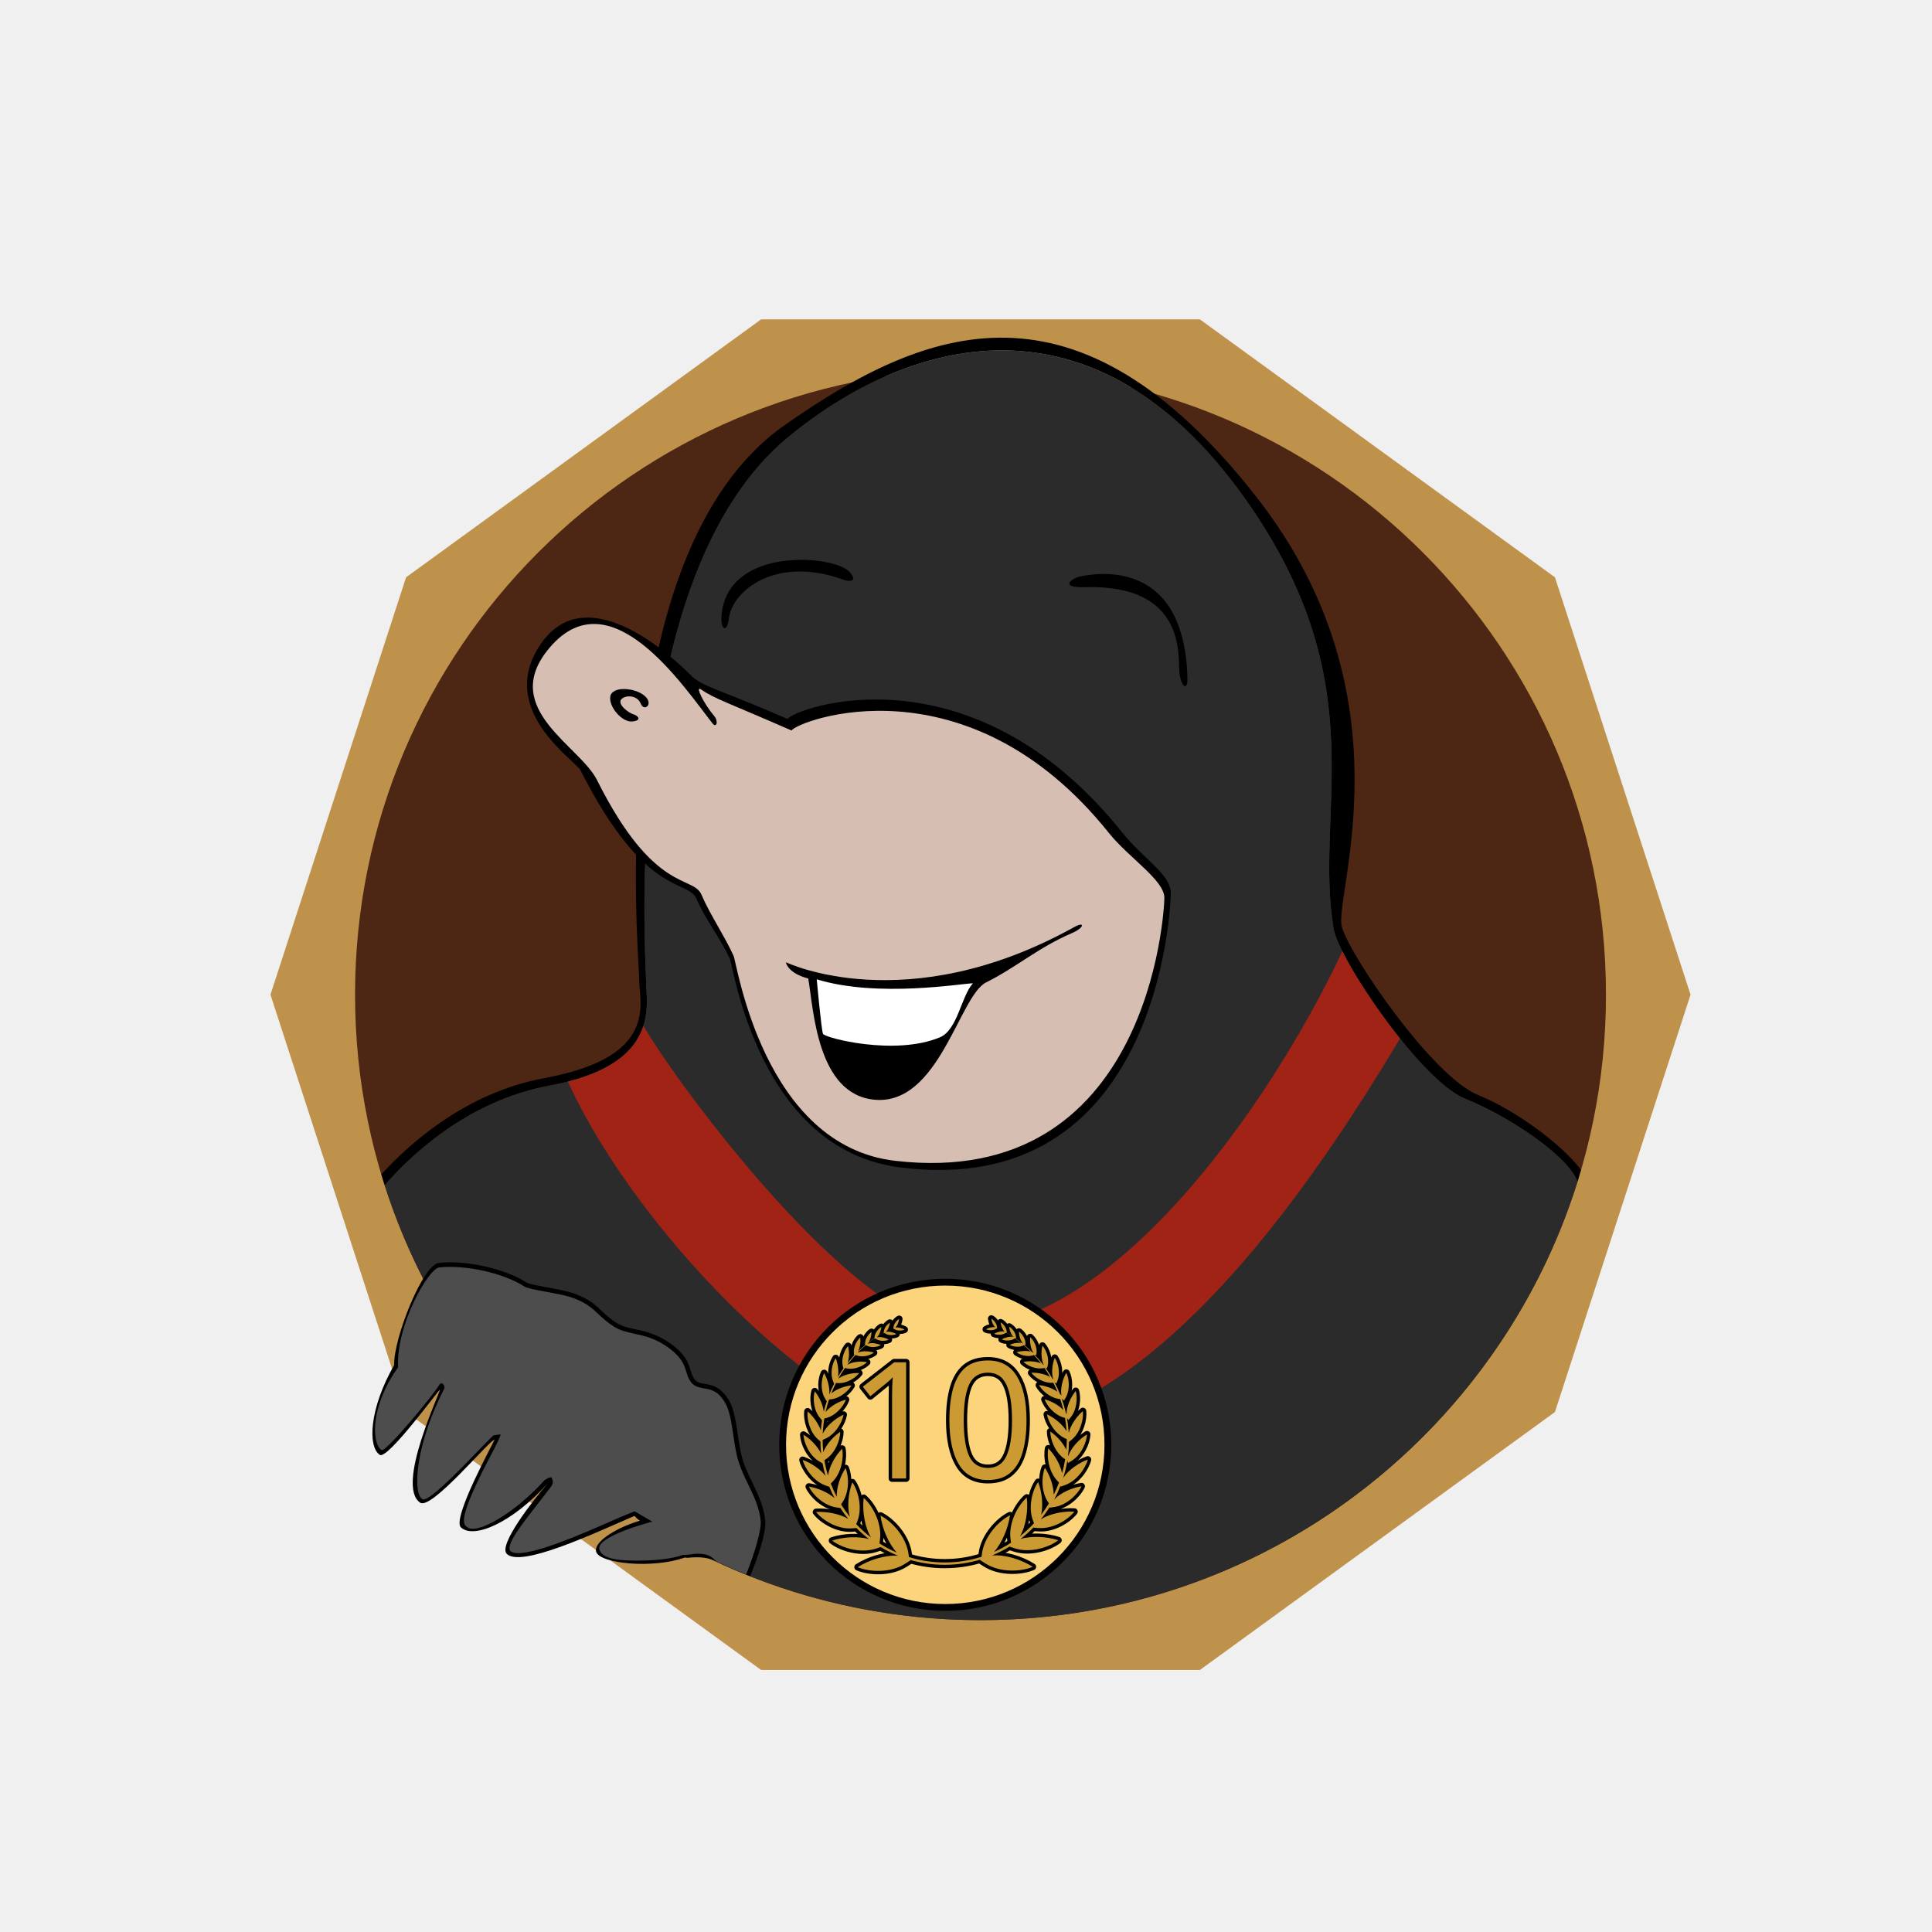
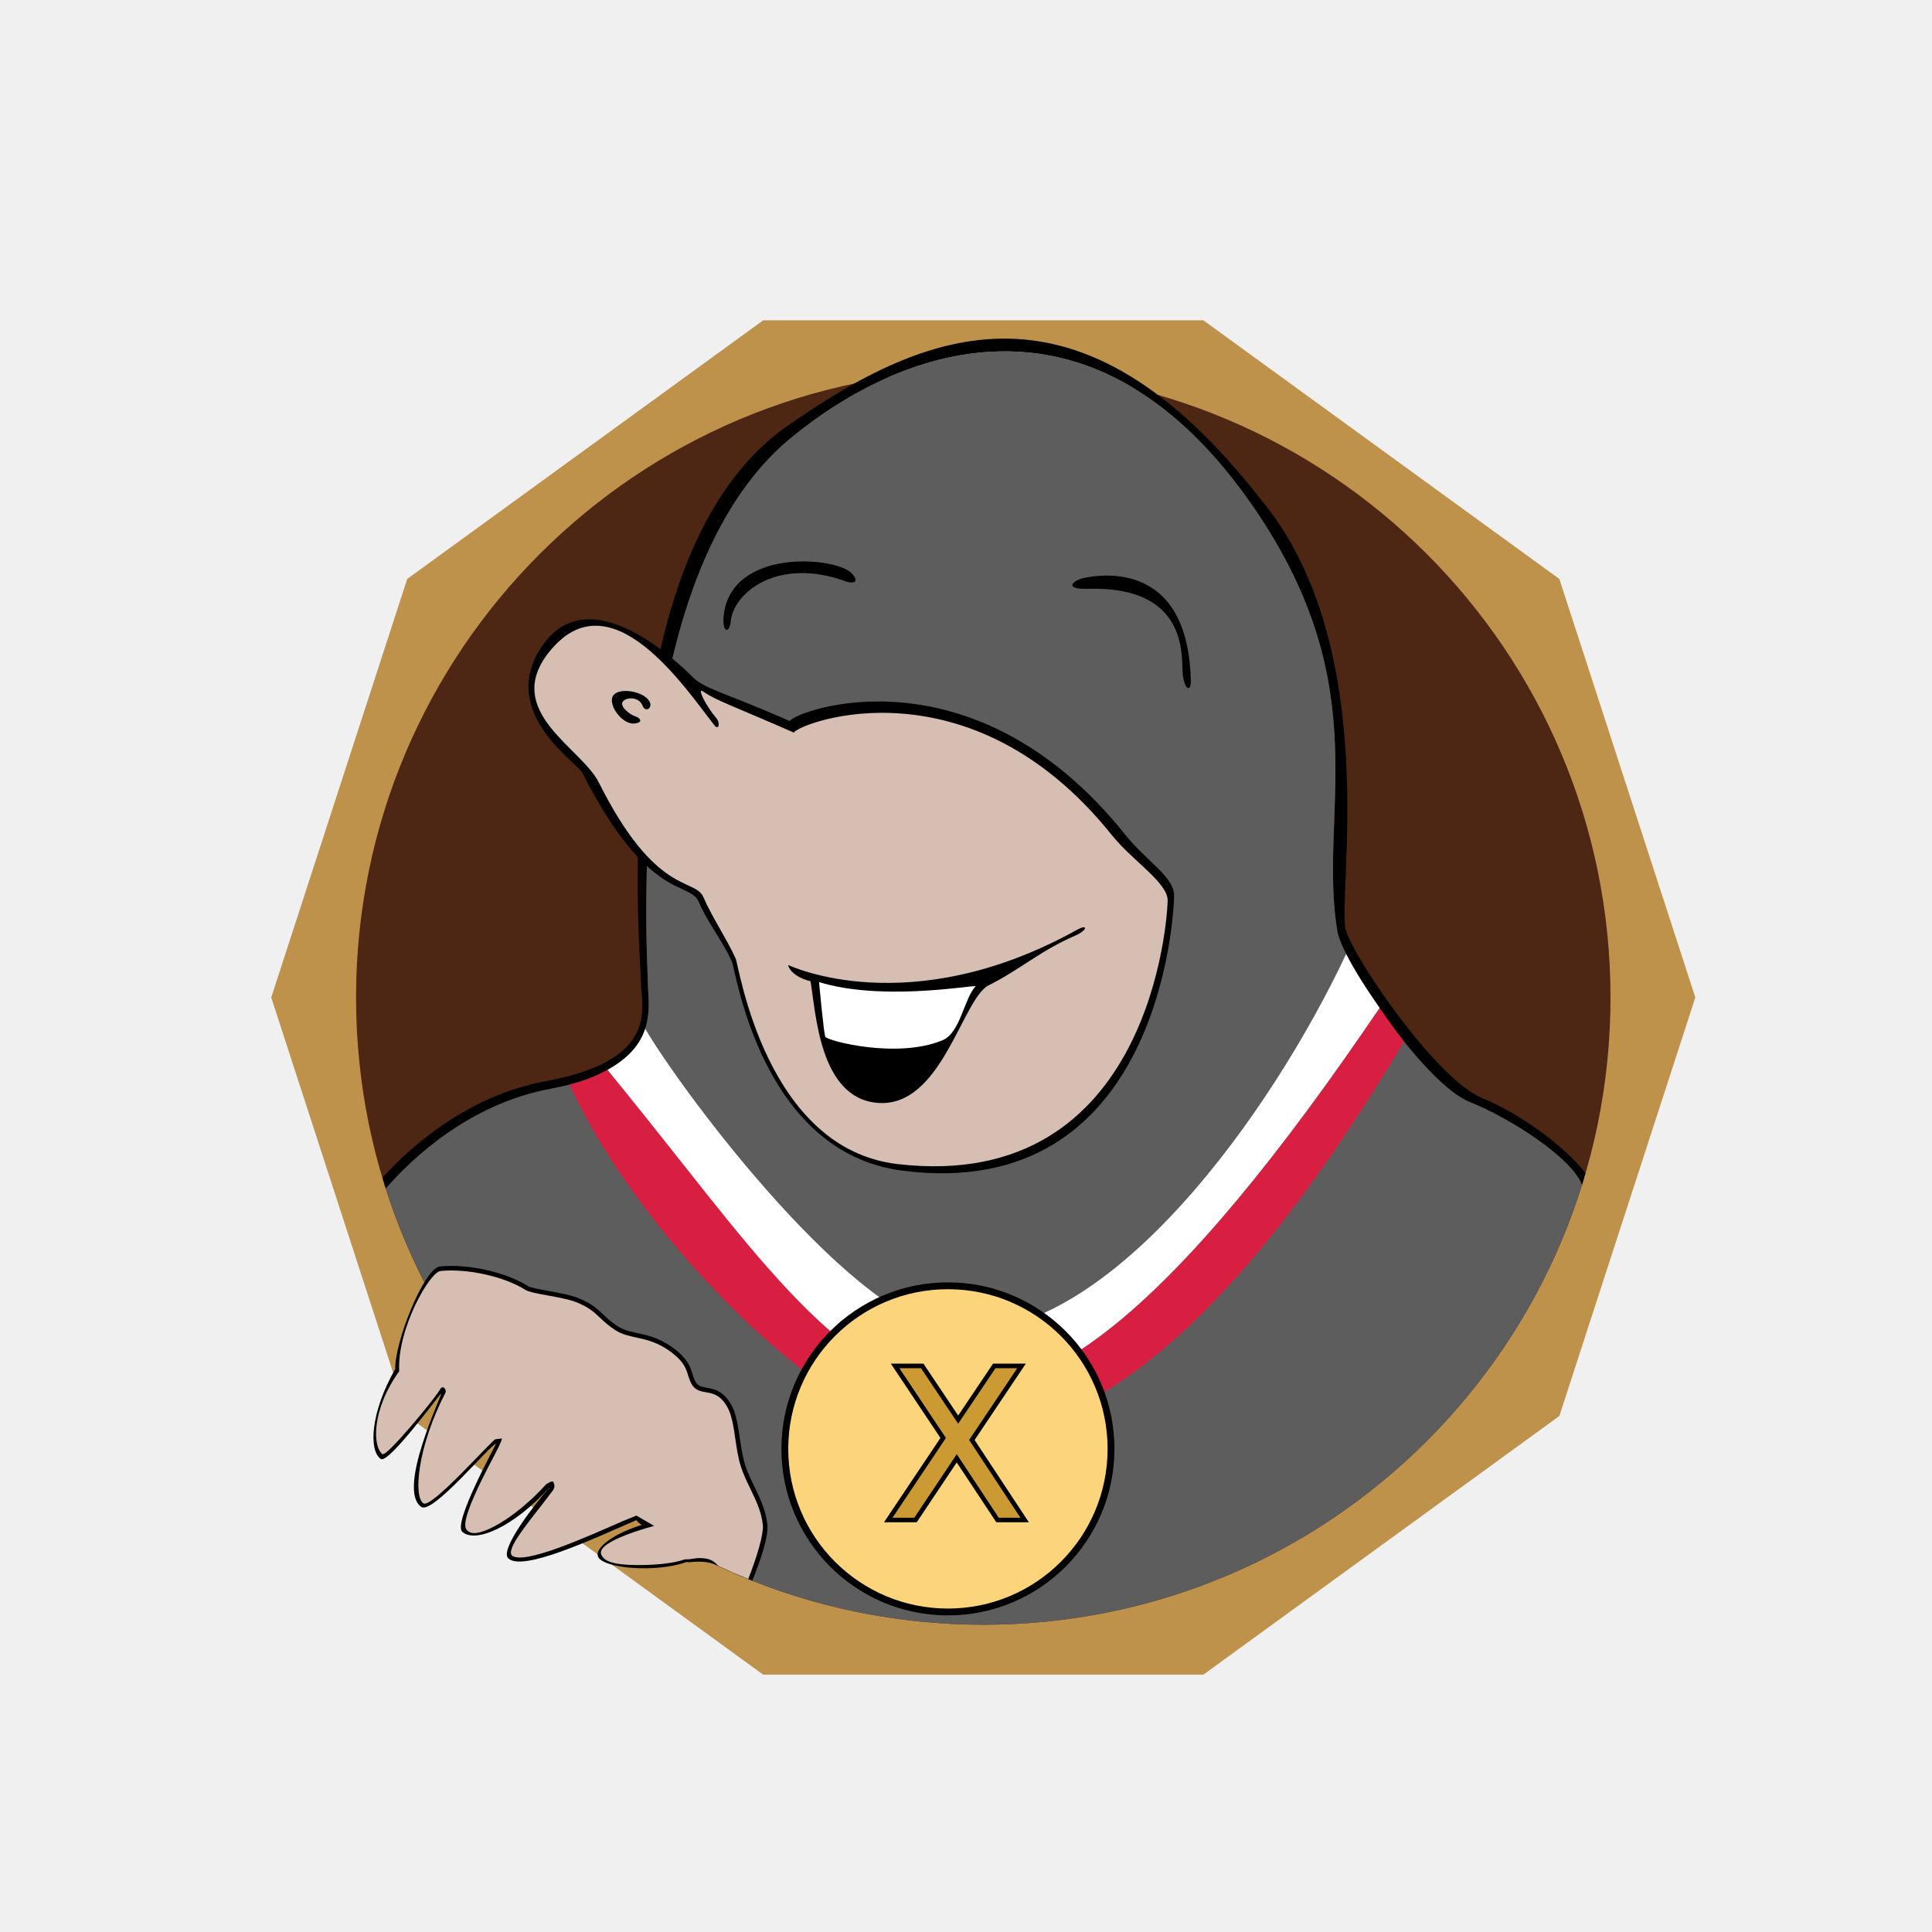
- <svg xmlns="http://www.w3.org/2000/svg" version="1.2" baseProfile="tiny" id="Calque_1" x="0px" y="0px" width="212.599px" height="212.599px" viewBox="0 0 212.599 212.599" xml:space="preserve">
+ <svg xmlns="http://www.w3.org/2000/svg" viewBox="0 0 212 212" height="212" width="212" version="1.2">
+   <path fill="#BF924B" d="M83.75 183.764L44.684 155.38l-14.922-45.926 14.922-45.926L83.75 35.145h48.29l39.067 28.383 14.922 45.926-14.922 45.926-39.067 28.384" />
+   <circle r="68.826" cy="109.454" cx="107.896" fill="#4D2714" />
+   <path d="M162.69 120.517c-5-2-14.021-15.146-15.021-18.479-1-3.333 4.191-31.048-9.333-47.25-19.834-25.417-36.417-18.917-52-8-20.21 14.158-16 58.333-16 61 0 2.667 2.208 8.52-10.459 10.854-8.535 1.573-14.758 7.125-17.912 10.581.12.401.241.802.368 1.2 2.735-3.157 9.069-9.291 18.169-10.968 12.413-2.287 10.585-8.997 10.585-11.61 0-2.613-2.991-44.412 15.68-59.78 12.485-10.276 33.569-17.693 50.96 7.84 13.488 19.803 6.859 33.467 9.025 46.3.568 3.362 9.595 16.746 14.494 18.707 4.532 1.812 11.201 6.136 12.349 9.102.133-.426.247-.861.372-1.291-2.264-2.982-7.422-6.664-11.277-8.206z" />
+   <path d="M161.247 120.911c-4.899-1.961-13.926-15.345-14.494-18.707-2.166-12.833 4.463-26.498-9.025-46.3-17.391-25.533-38.475-18.116-50.96-7.84-18.671 15.368-15.68 57.167-15.68 59.78 0 2.613 1.828 9.323-10.585 11.61-9.1 1.677-15.434 7.811-18.169 10.968 8.87 27.756 34.864 47.858 65.563 47.858 30.85 0 56.957-20.298 65.7-48.267-1.149-2.966-7.819-7.29-12.35-9.102z" fill="#5D5D5D" />
+   <path d="M86.669 79.121c.667-1.167 20.12-8.389 36.833 12.5 2.334 2.917 5.334 4.583 5.334 6.667 0 1.5-1.338 33.843-29.834 30.167-15.5-2-18.271-22.021-18.688-22.938-1.079-2.375-2.646-4.229-3.646-6.563s-5.542.063-12.788-14.18c-.568-1.117-9.328-6.676-4.379-13.903 5.25-7.667 15.167 2.083 16.5 3.417 1.335 1.333 3.251 1.583 10.668 4.833z" />
+   <path d="M87.109 80.387c.623-1.09 19.313-8.229 34.925 11.286 2.18 2.724 6.094 5.179 6.094 7.125 0 1.401-1.625 32.188-29.625 28.938-14.503-1.684-17.392-21.707-17.782-22.563-1.008-2.218-2.597-4.539-3.531-6.719-.934-2.18-5.208-.045-11.5-12.625-1.868-3.737-10.546-7.77-5.494-14.208 6.775-8.636 15.057 3.989 18.214 7.987.431.545.674-.233.187-.811-1.188-1.406-2.153-3.415-1.451-2.926 1.444 1.008 3.034 1.48 9.963 4.516z" fill="#D6BFB2" />
+   <path d="M69.721 78.61c-.566-.162-1.781-1.094-1.375-1.625s1.781-.531 2.156.438 1.5.031.406-.875-3.563-1.063-3.75.094 1.313 2.875 2.438 2.75.563-.657.125-.782zM86.502 105.892s13.203 6.379 31.666-3.854c1.299-.719 1.145.059-.197.635-3.781 1.625-6.071 3.742-9.469 5.438-2.938 1.466-5.166 13.531-12.25 12.906-6.365-.562-6.729-10.011-7.313-13.344-1.999-.5-2.483-1.578-2.437-1.781z" />
+   <path d="M89.877 107.767s.5 5.563.688 6 7.898 2.463 12.875.375c1.938-.813 2.344-4.563 3.625-5.938-1.125 0-10.438 1.625-17.188-.437z" fill="#FFF" />
  <g>
-     <polygon fill="#BF924B" points="83.75,183.764 44.684,155.38 29.762,109.454 44.684,63.528 83.75,35.145 132.04,35.145    171.107,63.528 186.029,109.454 171.107,155.38 132.04,183.764  " />
-     <circle fill="#4D2714" cx="107.896" cy="109.454" r="68.826" />
+     <path d="M118.877 63.434c.896-.167 11.438-2.636 11.791 11.188.039 1.5-.75 1-.895-.771-.146-1.771.674-9.544-10.334-9.24-3.021.083-1.458-1.01-.562-1.177zM92.909 63.829c.353.131 1.594.278.594-.875-1.625-1.875-13.314-2.901-14.094 4.625-.188 1.813.625 2.063.781.563.328-3.146 5.219-7.094 12.719-4.313z" />
  </g>
  <g>
-     <path d="M162.69,120.517c-5-2-14.021-15.146-15.021-18.479s7.819-25.269-9.333-47.25c-19.834-25.417-36.417-18.917-52-8   c-20.21,14.158-16,58.333-16,61s2.208,8.52-10.459,10.854c-8.535,1.573-14.758,7.125-17.912,10.581   c0.12,0.401,0.241,0.802,0.368,1.2c2.735-3.157,9.069-9.291,18.169-10.968c12.413-2.287,10.585-8.997,10.585-11.61   c0-2.613-2.991-44.412,15.68-59.78c12.485-10.276,33.569-17.693,50.96,7.84c13.488,19.803,6.859,33.467,9.025,46.3   c0.568,3.362,9.595,16.746,14.494,18.707c4.532,1.812,11.201,6.136,12.349,9.102c0.133-0.426,0.247-0.861,0.372-1.291   C171.703,125.741,166.545,122.059,162.69,120.517z" />
-     <path fill="#2B2B2B" d="M161.247,120.911c-4.899-1.961-13.926-15.345-14.494-18.707c-2.166-12.833,4.463-26.498-9.025-46.3   c-17.391-25.533-38.475-18.116-50.96-7.84c-18.671,15.368-15.68,57.167-15.68,59.78c0,2.613,1.828,9.323-10.585,11.61   c-9.1,1.677-15.434,7.811-18.169,10.968c8.87,27.756,34.864,47.858,65.563,47.858c30.85,0,56.957-20.298,65.7-48.267   C172.448,127.047,165.778,122.723,161.247,120.911z" />
+     <path d="M81.766 160.755c-.681-2.156-.593-5-1.538-6.635-1.412-2.443-3.114-1.422-3.795-2.33-.681-.907-.236-2.102-2.383-3.744-2.682-2.051-4.678-1.485-6.24-2.496-1.93-1.248-1.986-2.213-4.539-3.178-1.479-.559-4.773-.895-5.333-1.248-2.331-1.475-6.447-2.471-9.645-2.156-1.76.174-5.003 8.32-4.918 11.245-2.729 4.757-2.932 8.981-1.585 9.879.857.571 6.47-7.138 6.616-7.167.113.158-4.922 10.596-2.164 12.433 1.248.831 7.573-6.858 8.178-6.929-.052.208-4.74 8.692-3.699 9.65 1.431 1.316 5.661-.525 9.566-4.858.136-.155.115-.128 0 0-1.503 1.708-5.535 6.837-4.506 7.784 1.602 1.473 9.314-2.145 14.05-4.2 0 0 .255.358.596.526-3.028.925-5.152 2.478-4.815 3.451.449 1.297 6.261 1.857 9.724.615.138.012.274.035.417.02 1.077-.118 1.911-.034 2.572.197.211.073.407.16.584.264 1.195.556 2.41 1.074 3.642 1.563.87-2.15 1.777-4.77 1.655-6.105-.227-2.497-1.759-4.426-2.44-6.581z" />
+     <path d="M75.143 171.11s.46-.016.516-.016c.394-.041.713-.125 1.016-.125.678 0 1.172.078 1.641.391.22.146.397.402.594.518.971.449 2.112.946 3.198 1.385 1.013-2.571 1.686-4.955 1.601-5.882-.132-1.462-.762-2.761-1.37-4.017-.383-.791-.779-1.609-1.048-2.459-.297-.939-.451-1.988-.601-3.004-.201-1.369-.392-2.662-.894-3.531-.766-1.325-1.557-1.463-2.321-1.596-.524-.091-1.066-.186-1.44-.684-.278-.371-.4-.77-.52-1.154-.215-.699-.458-1.492-1.768-2.494-1.511-1.154-2.792-1.432-3.923-1.675-.812-.175-1.578-.341-2.285-.798-.784-.508-1.282-.978-1.722-1.393-.671-.633-1.25-1.181-2.723-1.736-.722-.273-1.95-.498-3.033-.697-1.302-.238-2.055-.385-2.39-.596-2.278-1.441-6.298-2.379-9.329-2.082-1.218.12-4.798 6.447-4.533 10.996-3.057 4.242-2.932 8.305-1.838 9.102.452.33 5.766-6.109 6.337-7.129.299-.532.727.091.569.395-3.084 5.958-3.531 11.438-2.406 12.141.906.566 7.56-6.999 7.891-7.038l.719-.085s.031.217-.827 1.832c-4.117 7.744-3.261 8.078-2.798 8.4 1.125.781 5.225-1.602 8.46-5.193.021-.022.683-.471.791-.271s.249.543-.048.941c-2.356 3.158-5.047 6.148-4.529 7.092 1.186 1.197 8.352-2.041 12.077-3.678l1.625-.665 1.95 1.136s-6.389 1.639-5.811 3.123c.284.729 1.252 1.172 4.063 1.172 1.892-.001 3.84-.171 5.109-.626z" fill="#D6BFB2" />
  </g>
  <g>
-     <path d="M86.669,79.121c0.667-1.167,20.12-8.389,36.833,12.5c2.334,2.917,5.334,4.583,5.334,6.667   c0,1.5-1.338,33.843-29.834,30.167c-15.5-2-18.271-22.021-18.688-22.938c-1.079-2.375-2.646-4.229-3.646-6.563   s-5.542,0.063-12.788-14.18c-0.568-1.117-9.328-6.676-4.379-13.903c5.25-7.667,15.167,2.083,16.5,3.417   C77.336,75.621,79.252,75.871,86.669,79.121z" />
-     <path fill="#D6BFB2" d="M87.109,80.387c0.623-1.09,19.313-8.229,34.925,11.286c2.18,2.724,6.094,5.179,6.094,7.125   c0,1.401-1.625,32.188-29.625,28.938C84,126.052,81.111,106.029,80.721,105.173c-1.008-2.218-2.597-4.539-3.531-6.719   c-0.934-2.18-5.208-0.045-11.5-12.625c-1.868-3.737-10.546-7.77-5.494-14.208c6.775-8.636,15.057,3.989,18.214,7.987   c0.431,0.545,0.674-0.233,0.187-0.811c-1.188-1.406-2.153-3.415-1.451-2.926C78.59,76.879,80.18,77.351,87.109,80.387z" />
-     <path d="M69.721,78.61c-0.566-0.162-1.781-1.094-1.375-1.625s1.781-0.531,2.156,0.438s1.5,0.031,0.406-0.875   s-3.563-1.063-3.75,0.094s1.313,2.875,2.438,2.75S70.159,78.735,69.721,78.61z" />
-     <g>
-       <path d="M86.502,105.892c0,0,13.203,6.379,31.666-3.854c1.299-0.719,1.145,0.059-0.197,0.635    c-3.781,1.625-6.071,3.742-9.469,5.438c-2.938,1.466-5.166,13.531-12.25,12.906c-6.365-0.562-6.729-10.011-7.313-13.344    C86.94,107.173,86.456,106.095,86.502,105.892z" />
-       <path fill="#FFFFFF" d="M89.877,107.767c0,0,0.5,5.563,0.688,6s7.898,2.463,12.875,0.375c1.938-0.813,2.344-4.563,3.625-5.938    C105.94,108.204,96.627,109.829,89.877,107.767z" />
-     </g>
-   </g>
-   <g>
-     <path d="M118.877,63.434c0.896-0.167,11.438-2.636,11.791,11.188c0.039,1.5-0.75,1-0.895-0.771   c-0.146-1.771,0.674-9.544-10.334-9.24C116.418,64.694,117.981,63.601,118.877,63.434z" />
-     <path d="M92.909,63.829c0.353,0.131,1.594,0.278,0.594-0.875c-1.625-1.875-13.314-2.901-14.094,4.625   c-0.188,1.813,0.625,2.063,0.781,0.563C80.518,64.996,85.409,61.048,92.909,63.829z" />
-   </g>
-   <g>
-     <path d="M81.766,160.755c-0.681-2.156-0.593-5-1.538-6.635c-1.412-2.443-3.114-1.422-3.795-2.33   c-0.681-0.907-0.236-2.102-2.383-3.744c-2.682-2.051-4.678-1.485-6.24-2.496c-1.93-1.248-1.986-2.213-4.539-3.178   c-1.479-0.559-4.773-0.895-5.333-1.248c-2.331-1.475-6.447-2.471-9.645-2.156c-1.76,0.174-5.003,8.32-4.918,11.245   c-2.729,4.757-2.932,8.981-1.585,9.879c0.857,0.571,6.47-7.138,6.616-7.167c0.113,0.158-4.922,10.596-2.164,12.433   c1.248,0.831,7.573-6.858,8.178-6.929c-0.052,0.208-4.74,8.692-3.699,9.65c1.431,1.316,5.661-0.525,9.566-4.858   c0.136-0.155,0.115-0.128,0,0c-1.503,1.708-5.535,6.837-4.506,7.784c1.602,1.473,9.314-2.145,14.05-4.2   c0,0,0.255,0.358,0.596,0.526c-3.028,0.925-5.152,2.478-4.815,3.451c0.449,1.297,6.261,1.857,9.724,0.615   c0.138,0.012,0.274,0.035,0.417,0.02c1.077-0.118,1.911-0.034,2.572,0.197c0.211,0.073,0.407,0.16,0.584,0.264   c1.195,0.556,2.41,1.074,3.642,1.563c0.87-2.15,1.777-4.77,1.655-6.105C83.979,164.839,82.447,162.91,81.766,160.755z" />
-     <path fill="#4D4D4D" d="M75.143,171.11c0,0,0.46-0.016,0.516-0.016c0.394-0.041,0.713-0.125,1.016-0.125   c0.678,0,1.172,0.078,1.641,0.391c0.22,0.146,0.397,0.402,0.594,0.518c0.971,0.449,2.112,0.946,3.198,1.385   c1.013-2.571,1.686-4.955,1.601-5.882c-0.132-1.462-0.762-2.761-1.37-4.017c-0.383-0.791-0.779-1.609-1.048-2.459   c-0.297-0.939-0.451-1.988-0.601-3.004c-0.201-1.369-0.392-2.662-0.894-3.531c-0.766-1.325-1.557-1.463-2.321-1.596   c-0.524-0.091-1.066-0.186-1.44-0.684c-0.278-0.371-0.4-0.77-0.52-1.154c-0.215-0.699-0.458-1.492-1.768-2.494   c-1.511-1.154-2.792-1.432-3.923-1.675c-0.812-0.175-1.578-0.341-2.285-0.798c-0.784-0.508-1.282-0.978-1.722-1.393   c-0.671-0.633-1.25-1.181-2.723-1.736c-0.722-0.273-1.95-0.498-3.033-0.697c-1.302-0.238-2.055-0.385-2.39-0.596   c-2.278-1.441-6.298-2.379-9.329-2.082c-1.218,0.12-4.798,6.447-4.533,10.996c-3.057,4.242-2.932,8.305-1.838,9.102   c0.452,0.33,5.766-6.109,6.337-7.129c0.299-0.532,0.727,0.091,0.569,0.395c-3.084,5.958-3.531,11.438-2.406,12.141   c0.906,0.566,7.56-6.999,7.891-7.038l0.719-0.085c0,0,0.031,0.217-0.827,1.832c-4.117,7.744-3.261,8.078-2.798,8.4   c1.125,0.781,5.225-1.602,8.46-5.193c0.021-0.022,0.683-0.471,0.791-0.271s0.249,0.543-0.048,0.941   c-2.356,3.158-5.047,6.148-4.529,7.092c1.186,1.197,8.352-2.041,12.077-3.678l1.625-0.665l1.95,1.136c0,0-6.389,1.639-5.811,3.123   c0.284,0.729,1.252,1.172,4.063,1.172C71.926,171.735,73.874,171.565,75.143,171.11z" />
-   </g>
-   <g>
-     <path fill="#A02316" d="M154.056,114.278c-2.61-3.26-5.038-6.995-6.34-9.595c-0.001-0.001-0.001-0.001-0.002-0.002   c-8.128,17.273-25.802,42.273-42.704,41.449c-10.919-0.532-30.07-26.173-34.211-33.246c-0.737,2.316-2.809,4.729-8.301,6.133   c-0.003,0.001-0.006,0.002-0.009,0.004c8.096,17.705,29.946,38.85,41.526,38.85C116.528,157.87,132.407,150.575,154.056,114.278z" />
-     <g>
-       <circle fill="#FCD47B" stroke="#000000" stroke-width="0.75" stroke-miterlimit="10" cx="104.017" cy="158.987" r="17.896" />
-       <path fill-rule="evenodd" fill="none" stroke="#000000" stroke-width="0.75" stroke-linecap="round" stroke-linejoin="round" stroke-miterlimit="10" d="    M98.306,146.204l0.012-0.002l0.115,0.068c0.35,0.209,0.844,0.166,1.106,0.042c-0.292-0.175-0.729-0.284-1.021-0.221    c0.222-0.199,0.391-0.614,0.424-0.95c-0.256,0.137-0.584,0.51-0.623,0.917L98.306,146.204L98.306,146.204z M110.271,146.384    c0.093,0.048,0.186,0.098,0.277,0.15c-0.232-0.222-0.407-0.66-0.442-1.017c0.277,0.149,0.633,0.554,0.674,0.995l0.016,0.158    l-0.004-0.002c0.247,0.145,0.491,0.295,0.73,0.455l0.023,0.006c-0.264-0.246-0.465-0.742-0.504-1.146    c0.311,0.167,0.71,0.622,0.758,1.117l0.017,0.178c-0.031-0.006-0.063-0.015-0.093-0.028l-0.008,0.005    c0.254,0.176,0.502,0.359,0.744,0.551c0.036,0.01,0.07,0.021,0.103,0.035c-0.263-0.296-0.432-0.859-0.433-1.307    c0.324,0.217,0.713,0.755,0.714,1.301v0.195c-0.034-0.009-0.066-0.021-0.099-0.039l-0.037,0.018    c0.293,0.243,0.574,0.499,0.846,0.766c0.057,0.021,0.111,0.046,0.159,0.073c-0.286-0.411-0.412-1.144-0.347-1.704    c0.373,0.32,0.781,1.053,0.699,1.737l-0.029,0.247c-0.041-0.017-0.08-0.039-0.118-0.065l-0.061,0.021    c0.319,0.335,0.622,0.686,0.906,1.053c0.034,0.021,0.068,0.043,0.099,0.066c-0.283-0.545-0.32-1.455-0.15-2.125    c0.402,0.447,0.781,1.402,0.573,2.222l-0.074,0.294c-0.048-0.025-0.093-0.059-0.134-0.098l-0.037,0.008    c0.279,0.385,0.539,0.785,0.777,1.201c0.031,0.025,0.061,0.053,0.088,0.08c-0.228-0.646-0.127-1.658,0.164-2.371    c0.375,0.556,0.645,1.671,0.289,2.543l-0.128,0.314c-0.048-0.037-0.093-0.079-0.132-0.129l-0.038,0.002    c0.21,0.396,0.401,0.807,0.571,1.225c0.064,0.064,0.123,0.129,0.174,0.196c-0.144-0.724,0.117-1.788,0.537-2.505    c0.315,0.65,0.434,1.883-0.08,2.759l-0.186,0.315c-0.046-0.047-0.086-0.1-0.121-0.158l-0.098-0.008    c0.177,0.502,0.326,1.02,0.445,1.547c0.023,0.037,0.044,0.076,0.064,0.113c-0.025-0.794,0.438-1.877,1.01-2.564    c0.22,0.746,0.129,2.074-0.57,2.914l-0.251,0.303c-0.04-0.057-0.074-0.121-0.101-0.189l-0.039-0.01    c0.094,0.521,0.158,1.053,0.191,1.592c0.203-0.834,0.861-1.808,1.554-2.398c0.102,0.863-0.25,2.311-1.181,3.106l-0.335,0.285    l-0.015-0.031c-0.004,0.501-0.034,0.994-0.091,1.48c0.007,0.036,0.014,0.071,0.019,0.106c0.273-0.866,1.186-1.859,2.063-2.383    c-0.045,0.888-0.647,2.286-1.721,2.928l-0.386,0.23c-0.022-0.077-0.034-0.158-0.038-0.242l-0.023-0.017    c-0.106,0.647-0.258,1.279-0.45,1.893c0.53-0.841,1.681-1.656,2.701-2.018c-0.246,0.958-1.212,2.353-2.522,2.815l-0.473,0.166    c-0.004-0.039-0.004-0.08-0.003-0.12c-0.204,0.527-0.44,1.038-0.707,1.53c0.685-0.717,1.956-1.293,3.017-1.452    c-0.422,0.895-1.633,2.079-3.01,2.286l-0.494,0.074c0.004-0.034,0.008-0.068,0.016-0.104c-0.307,0.486-0.643,0.951-1.006,1.393    c0.943-0.619,2.488-0.939,3.701-0.854c-0.693,0.893-2.338,1.912-3.922,1.799l-0.57-0.04c0.004-0.013,0.01-0.026,0.014-0.04    c-0.45,0.462-0.934,0.893-1.445,1.287c1.202-0.367,2.902-0.279,4.16,0.135c-1.008,0.787-3.097,1.45-4.805,0.889l-0.568-0.187    c-0.611,0.373-1.253,0.7-1.922,0.976c1.369-0.127,3.228,0.438,4.481,1.247c-1.257,0.544-3.601,0.669-5.221-0.375l-0.582-0.376    c0.017-0.016,0.035-0.031,0.053-0.045c-1.248,0.373-2.569,0.576-3.939,0.576c-1.327,0-2.611-0.189-3.825-0.543    c0.02,0.016,0.039,0.033,0.058,0.05l-0.582,0.374c-1.621,1.045-3.964,0.921-5.222,0.376c1.244-0.802,3.082-1.364,4.448-1.251    c-0.669-0.27-1.313-0.592-1.924-0.96l-0.532,0.175c-1.708,0.563-3.797-0.102-4.806-0.889c1.221-0.402,2.855-0.496,4.05-0.167    c-0.484-0.372-0.944-0.778-1.373-1.21l-0.518,0.036c-1.585,0.112-3.229-0.907-3.923-1.8c1.142-0.08,2.577,0.199,3.528,0.747    c-0.31-0.38-0.598-0.777-0.866-1.189l-0.445-0.067c-1.376-0.207-2.587-1.392-3.01-2.287c0.967,0.146,2.106,0.635,2.819,1.264    c-0.211-0.402-0.402-0.816-0.573-1.242l-0.411-0.145c-1.312-0.464-2.277-1.856-2.522-2.814c0.914,0.322,1.932,1.01,2.515,1.755    c-0.132-0.449-0.243-0.908-0.33-1.374l-0.382-0.229c-1.072-0.643-1.675-2.04-1.72-2.928c0.777,0.465,1.582,1.299,1.946,2.086    c-0.047-0.443-0.071-0.893-0.075-1.347l-0.231-0.197c-0.93-0.795-1.281-2.243-1.181-3.107c0.606,0.519,1.186,1.327,1.457,2.08    c0.03-0.368,0.075-0.732,0.133-1.093l-0.234-0.283c-0.7-0.84-0.791-2.168-0.57-2.913c0.497,0.597,0.914,1.497,0.996,2.245    c0.1-0.42,0.218-0.83,0.354-1.232c-0.017,0.02-0.033,0.039-0.051,0.057l-0.185-0.316c-0.514-0.875-0.396-2.107-0.08-2.758    c0.391,0.668,0.645,1.639,0.56,2.354c0.161-0.402,0.341-0.795,0.537-1.178l-0.113-0.279c-0.355-0.872-0.085-1.988,0.29-2.544    c0.249,0.61,0.357,1.438,0.243,2.069c0.188-0.318,0.391-0.627,0.604-0.926l-0.064-0.256c-0.206-0.82,0.172-1.775,0.574-2.223    c0.144,0.568,0.139,1.312-0.04,1.855c0.228-0.282,0.465-0.556,0.713-0.82l-0.027-0.23c-0.081-0.685,0.326-1.42,0.699-1.738    c0.058,0.491-0.032,1.114-0.247,1.538c0.247-0.241,0.505-0.474,0.77-0.696v-0.15c0.001-0.547,0.391-1.084,0.714-1.301    c-0.001,0.363-0.111,0.805-0.295,1.117c0.201-0.156,0.406-0.307,0.616-0.45l0.01-0.101c0.047-0.494,0.447-0.949,0.757-1.117    c-0.028,0.304-0.149,0.66-0.32,0.923c0.189-0.119,0.381-0.233,0.576-0.344l0.006-0.05c0.042-0.441,0.396-0.846,0.674-0.995    c-0.026,0.275-0.138,0.601-0.294,0.835l0.013-0.006l-0.013,0.007c-0.048,0.071-0.1,0.135-0.153,0.185    c0.313-0.097,0.827,0.024,1.163,0.225c-0.284,0.135-0.821,0.183-1.201-0.045l-0.121-0.072c-0.027,0.012-0.055,0.021-0.083,0.025    l0.01-0.101c-0.202,0.118-0.402,0.241-0.599,0.37c-0.05,0.072-0.104,0.137-0.16,0.19c0.352-0.111,0.93,0.026,1.308,0.251    c-0.319,0.152-0.923,0.205-1.349-0.051l-0.138-0.081c-0.03,0.015-0.062,0.022-0.093,0.028l0.005-0.045    c-0.23,0.164-0.457,0.336-0.677,0.515c-0.024,0.033-0.049,0.064-0.074,0.093c0.374-0.156,1.02-0.066,1.456,0.141    c-0.334,0.199-0.986,0.318-1.48,0.084l-0.157-0.075c-0.024,0.014-0.048,0.024-0.072,0.032c-0.293,0.254-0.575,0.521-0.845,0.799    c0.454-0.225,1.238-0.203,1.796-0.016c-0.389,0.299-1.19,0.547-1.844,0.327l-0.188-0.063c-0.322,0.348-0.627,0.714-0.911,1.096    c0.517-0.348,1.476-0.448,2.184-0.307c-0.426,0.424-1.359,0.854-2.188,0.689l-0.239-0.047c-0.266,0.379-0.513,0.773-0.739,1.182    c0.534-0.432,1.53-0.67,2.305-0.627c-0.403,0.535-1.369,1.155-2.31,1.103l-0.242-0.013c-0.19,0.375-0.364,0.762-0.521,1.158    c0.537-0.475,1.462-0.82,2.224-0.888c-0.349,0.634-1.285,1.443-2.297,1.531l-0.168,0.015c-0.152,0.452-0.281,0.915-0.385,1.387    c0.478-0.613,1.422-1.162,2.236-1.371c-0.258,0.732-1.11,1.756-2.169,2.027l-0.205,0.053c-0.092,0.551-0.151,1.113-0.175,1.684    c0.354-0.82,1.368-1.695,2.292-2.109c-0.146,0.858-0.892,2.147-2.008,2.648l-0.296,0.131c0.002,0.455,0.027,0.905,0.073,1.348    c0.31-0.818,1.09-1.721,1.861-2.236c0,0.889-0.531,2.316-1.572,3.01l-0.167,0.113c0.098,0.578,0.232,1.145,0.401,1.695    c0.121-0.984,0.797-2.204,1.554-2.965c0.195,0.97-0.068,2.645-1.05,3.631l-0.203,0.205c0.192,0.502,0.413,0.99,0.66,1.463    c-0.051-0.984,0.378-2.283,0.968-3.16c0.375,0.916,0.433,2.609-0.344,3.764l-0.151,0.225c0.292,0.47,0.611,0.922,0.955,1.352    c-0.308-1.084-0.154-2.649,0.286-3.779c0.646,0.928,1.131,2.801,0.554,4.28l-0.125,0.321c0.503,0.534,1.048,1.026,1.631,1.473    c-0.695-1.094-0.989-2.942-0.812-4.359c0.967,0.838,2.019,2.76,1.794,4.546l-0.059,0.46c0.603,0.386,1.239,0.725,1.901,1.01    c-0.905-0.992-1.604-2.665-1.786-4.066c1.228,0.608,2.835,2.318,3.084,4.229l0.045,0.333c1.245,0.385,2.566,0.592,3.935,0.592    c1.413,0,2.774-0.221,4.054-0.629l0.045-0.333c0.248-1.911,1.856-3.62,3.084-4.229c-0.182,1.39-0.871,3.047-1.765,4.043    c0.653-0.291,1.28-0.633,1.874-1.022l-0.053-0.425c-0.225-1.785,0.827-3.707,1.793-4.545c0.173,1.374-0.098,3.154-0.749,4.257    c0.552-0.437,1.067-0.917,1.544-1.433l-0.1-0.258c-0.578-1.481-0.094-3.354,0.553-4.281c0.419,1.074,0.578,2.54,0.33,3.613    c0.309-0.402,0.598-0.822,0.861-1.259l-0.102-0.15c-0.775-1.155-0.719-2.849-0.343-3.765c0.55,0.818,0.96,2.006,0.971,2.961    c0.218-0.434,0.411-0.881,0.582-1.34l-0.129-0.128c-0.98-0.987-1.245-2.661-1.05-3.632c0.698,0.702,1.326,1.795,1.516,2.732    c0.143-0.498,0.256-1.01,0.34-1.529l-0.067-0.046c-1.04-0.694-1.571-2.122-1.571-3.011c0.702,0.47,1.412,1.26,1.768,2.016    c0.031-0.387,0.051-0.779,0.051-1.176v-0.003l-0.18-0.08c-1.115-0.499-1.863-1.79-2.009-2.647c0.827,0.37,1.726,1.111,2.159,1.85    c-0.031-0.494-0.088-0.98-0.17-1.457l-0.076-0.02c-1.059-0.272-1.912-1.295-2.17-2.027c0.727,0.186,1.555,0.643,2.066,1.174    c-0.099-0.408-0.215-0.809-0.348-1.201l-0.034-0.002c-1.013-0.09-1.948-0.898-2.297-1.531c0.676,0.059,1.481,0.339,2.028,0.731    c-0.14-0.339-0.293-0.671-0.459-0.995l-0.108,0.006c-0.94,0.051-1.907-0.568-2.31-1.104c0.674-0.037,1.518,0.139,2.077,0.471    c-0.198-0.344-0.411-0.678-0.638-1.001l-0.114,0.022c-0.829,0.163-1.763-0.266-2.188-0.69c0.606-0.119,1.397-0.063,1.936,0.172    c-0.245-0.317-0.505-0.626-0.778-0.921l-0.072,0.024c-0.654,0.22-1.455-0.028-1.844-0.328c0.467-0.157,1.095-0.197,1.554-0.073    c-0.243-0.244-0.495-0.479-0.756-0.702l-0.077,0.036c-0.493,0.234-1.146,0.114-1.479-0.084c0.368-0.176,0.888-0.267,1.265-0.195    c-0.22-0.18-0.447-0.353-0.679-0.518l-0.106,0.063c-0.426,0.255-1.029,0.203-1.35,0.051c0.352-0.209,0.874-0.341,1.228-0.271    c-0.229-0.156-0.461-0.305-0.7-0.447c-0.018-0.004-0.034-0.01-0.051-0.018l-0.121,0.072c-0.381,0.228-0.918,0.18-1.201,0.045    c0.332-0.197,0.84-0.318,1.154-0.227C110.454,146.484,110.362,146.433,110.271,146.384L110.271,146.384z M109.513,146.054    c-0.291-0.063-0.729,0.047-1.021,0.222c0.262,0.123,0.756,0.167,1.106-0.042l0.114-0.068l0.013,0.002l-0.014-0.146    c-0.039-0.404-0.367-0.778-0.622-0.916C109.122,145.441,109.292,145.856,109.513,146.054z" />
-       <text transform="matrix(1 0 0 1 93.3516 162.6899)" fill="none" stroke="#000000" stroke-width="0.75" stroke-linecap="round" stroke-linejoin="round" stroke-miterlimit="10" font-family="'Georgia-Bold'" font-size="17.911">10</text>
-       <path fill-rule="evenodd" fill="#CC9A32" d="M98.306,146.204l0.012-0.002l0.115,0.068c0.35,0.209,0.844,0.166,1.106,0.042    c-0.292-0.175-0.729-0.284-1.021-0.221c0.222-0.199,0.391-0.614,0.424-0.95c-0.256,0.137-0.584,0.51-0.623,0.917L98.306,146.204    L98.306,146.204z M110.271,146.384c0.093,0.048,0.186,0.098,0.277,0.15c-0.232-0.222-0.407-0.66-0.442-1.017    c0.277,0.149,0.633,0.554,0.674,0.995l0.016,0.158l-0.004-0.002c0.247,0.145,0.491,0.295,0.73,0.455l0.023,0.006    c-0.264-0.246-0.465-0.742-0.504-1.146c0.311,0.167,0.71,0.622,0.758,1.117l0.017,0.178c-0.031-0.006-0.063-0.015-0.093-0.028    l-0.008,0.005c0.254,0.176,0.502,0.359,0.744,0.551c0.036,0.01,0.07,0.021,0.103,0.035c-0.263-0.296-0.432-0.859-0.433-1.307    c0.324,0.217,0.713,0.755,0.714,1.301v0.195c-0.034-0.009-0.066-0.021-0.099-0.039l-0.037,0.018    c0.293,0.243,0.574,0.499,0.846,0.766c0.057,0.021,0.111,0.046,0.159,0.073c-0.286-0.411-0.412-1.144-0.347-1.704    c0.373,0.32,0.781,1.053,0.699,1.737l-0.029,0.247c-0.041-0.017-0.08-0.039-0.118-0.065l-0.061,0.021    c0.319,0.335,0.622,0.686,0.906,1.053c0.034,0.021,0.068,0.043,0.099,0.066c-0.283-0.545-0.32-1.455-0.15-2.125    c0.402,0.447,0.781,1.402,0.573,2.222l-0.074,0.294c-0.048-0.025-0.093-0.059-0.134-0.098l-0.037,0.008    c0.279,0.385,0.539,0.785,0.777,1.201c0.031,0.025,0.061,0.053,0.088,0.08c-0.228-0.646-0.127-1.658,0.164-2.371    c0.375,0.556,0.645,1.671,0.289,2.543l-0.128,0.314c-0.048-0.037-0.093-0.079-0.132-0.129l-0.038,0.002    c0.21,0.396,0.401,0.807,0.571,1.225c0.064,0.064,0.123,0.129,0.174,0.196c-0.144-0.724,0.117-1.788,0.537-2.505    c0.315,0.65,0.434,1.883-0.08,2.759l-0.186,0.315c-0.046-0.047-0.086-0.1-0.121-0.158l-0.098-0.008    c0.177,0.502,0.326,1.02,0.445,1.547c0.023,0.037,0.044,0.076,0.064,0.113c-0.025-0.794,0.438-1.877,1.01-2.564    c0.22,0.746,0.129,2.074-0.57,2.914l-0.251,0.303c-0.04-0.057-0.074-0.121-0.101-0.189l-0.039-0.01    c0.094,0.521,0.158,1.053,0.191,1.592c0.203-0.834,0.861-1.808,1.554-2.398c0.102,0.863-0.25,2.311-1.181,3.106l-0.335,0.285    l-0.015-0.031c-0.004,0.501-0.034,0.994-0.091,1.48c0.007,0.036,0.014,0.071,0.019,0.106c0.273-0.866,1.186-1.859,2.063-2.383    c-0.045,0.888-0.647,2.286-1.721,2.928l-0.386,0.23c-0.022-0.077-0.034-0.158-0.038-0.242l-0.023-0.017    c-0.106,0.647-0.258,1.279-0.45,1.893c0.53-0.841,1.681-1.656,2.701-2.018c-0.246,0.958-1.212,2.353-2.522,2.815l-0.473,0.166    c-0.004-0.039-0.004-0.08-0.003-0.12c-0.204,0.527-0.44,1.038-0.707,1.53c0.685-0.717,1.956-1.293,3.017-1.452    c-0.422,0.895-1.633,2.079-3.01,2.286l-0.494,0.074c0.004-0.034,0.008-0.068,0.016-0.104c-0.307,0.486-0.643,0.951-1.006,1.393    c0.943-0.619,2.488-0.939,3.701-0.854c-0.693,0.893-2.338,1.912-3.922,1.799l-0.57-0.04c0.004-0.013,0.01-0.026,0.014-0.04    c-0.45,0.462-0.934,0.893-1.445,1.287c1.202-0.367,2.902-0.279,4.16,0.135c-1.008,0.787-3.097,1.45-4.805,0.889l-0.568-0.187    c-0.611,0.373-1.253,0.7-1.922,0.976c1.369-0.127,3.228,0.438,4.481,1.247c-1.257,0.544-3.601,0.669-5.221-0.375l-0.582-0.376    c0.017-0.016,0.035-0.031,0.053-0.045c-1.248,0.373-2.569,0.576-3.939,0.576c-1.327,0-2.611-0.189-3.825-0.543    c0.02,0.016,0.039,0.033,0.058,0.05l-0.582,0.374c-1.621,1.045-3.964,0.921-5.222,0.376c1.244-0.802,3.082-1.364,4.448-1.251    c-0.669-0.27-1.313-0.592-1.924-0.96l-0.532,0.175c-1.708,0.563-3.797-0.102-4.806-0.889c1.221-0.402,2.855-0.496,4.05-0.167    c-0.484-0.372-0.944-0.778-1.373-1.21l-0.518,0.036c-1.585,0.112-3.229-0.907-3.923-1.8c1.142-0.08,2.577,0.199,3.528,0.747    c-0.31-0.38-0.598-0.777-0.866-1.189l-0.445-0.067c-1.376-0.207-2.587-1.392-3.01-2.287c0.967,0.146,2.106,0.635,2.819,1.264    c-0.211-0.402-0.402-0.816-0.573-1.242l-0.411-0.145c-1.312-0.464-2.277-1.856-2.522-2.814c0.914,0.322,1.932,1.01,2.515,1.755    c-0.132-0.449-0.243-0.908-0.33-1.374l-0.382-0.229c-1.072-0.643-1.675-2.04-1.72-2.928c0.777,0.465,1.582,1.299,1.946,2.086    c-0.047-0.443-0.071-0.893-0.075-1.347l-0.231-0.197c-0.93-0.795-1.281-2.243-1.181-3.107c0.606,0.519,1.186,1.327,1.457,2.08    c0.03-0.368,0.075-0.732,0.133-1.093l-0.234-0.283c-0.7-0.84-0.791-2.168-0.57-2.913c0.497,0.597,0.914,1.497,0.996,2.245    c0.1-0.42,0.218-0.83,0.354-1.232c-0.017,0.02-0.033,0.039-0.051,0.057l-0.185-0.316c-0.514-0.875-0.396-2.107-0.08-2.758    c0.391,0.668,0.645,1.639,0.56,2.354c0.161-0.402,0.341-0.795,0.537-1.178l-0.113-0.279c-0.355-0.872-0.085-1.988,0.29-2.544    c0.249,0.61,0.357,1.438,0.243,2.069c0.188-0.318,0.391-0.627,0.604-0.926l-0.064-0.256c-0.206-0.82,0.172-1.775,0.574-2.223    c0.144,0.568,0.139,1.312-0.04,1.855c0.228-0.282,0.465-0.556,0.713-0.82l-0.027-0.23c-0.081-0.685,0.326-1.42,0.699-1.738    c0.058,0.491-0.032,1.114-0.247,1.538c0.247-0.241,0.505-0.474,0.77-0.696v-0.15c0.001-0.547,0.391-1.084,0.714-1.301    c-0.001,0.363-0.111,0.805-0.295,1.117c0.201-0.156,0.406-0.307,0.616-0.45l0.01-0.101c0.047-0.494,0.447-0.949,0.757-1.117    c-0.028,0.304-0.149,0.66-0.32,0.923c0.189-0.119,0.381-0.233,0.576-0.344l0.006-0.05c0.042-0.441,0.396-0.846,0.674-0.995    c-0.026,0.275-0.138,0.601-0.294,0.835l0.013-0.006l-0.013,0.007c-0.048,0.071-0.1,0.135-0.153,0.185    c0.313-0.097,0.827,0.024,1.163,0.225c-0.284,0.135-0.821,0.183-1.201-0.045l-0.121-0.072c-0.027,0.012-0.055,0.021-0.083,0.025    l0.01-0.101c-0.202,0.118-0.402,0.241-0.599,0.37c-0.05,0.072-0.104,0.137-0.16,0.19c0.352-0.111,0.93,0.026,1.308,0.251    c-0.319,0.152-0.923,0.205-1.349-0.051l-0.138-0.081c-0.03,0.015-0.062,0.022-0.093,0.028l0.005-0.045    c-0.23,0.164-0.457,0.336-0.677,0.515c-0.024,0.033-0.049,0.064-0.074,0.093c0.374-0.156,1.02-0.066,1.456,0.141    c-0.334,0.199-0.986,0.318-1.48,0.084l-0.157-0.075c-0.024,0.014-0.048,0.024-0.072,0.032c-0.293,0.254-0.575,0.521-0.845,0.799    c0.454-0.225,1.238-0.203,1.796-0.016c-0.389,0.299-1.19,0.547-1.844,0.327l-0.188-0.063c-0.322,0.348-0.627,0.714-0.911,1.096    c0.517-0.348,1.476-0.448,2.184-0.307c-0.426,0.424-1.359,0.854-2.188,0.689l-0.239-0.047c-0.266,0.379-0.513,0.773-0.739,1.182    c0.534-0.432,1.53-0.67,2.305-0.627c-0.403,0.535-1.369,1.155-2.31,1.103l-0.242-0.013c-0.19,0.375-0.364,0.762-0.521,1.158    c0.537-0.475,1.462-0.82,2.224-0.888c-0.349,0.634-1.285,1.443-2.297,1.531l-0.168,0.015c-0.152,0.452-0.281,0.915-0.385,1.387    c0.478-0.613,1.422-1.162,2.236-1.371c-0.258,0.732-1.11,1.756-2.169,2.027l-0.205,0.053c-0.092,0.551-0.151,1.113-0.175,1.684    c0.354-0.82,1.368-1.695,2.292-2.109c-0.146,0.858-0.892,2.147-2.008,2.648l-0.296,0.131c0.002,0.455,0.027,0.905,0.073,1.348    c0.31-0.818,1.09-1.721,1.861-2.236c0,0.889-0.531,2.316-1.572,3.01l-0.167,0.113c0.098,0.578,0.232,1.145,0.401,1.695    c0.121-0.984,0.797-2.204,1.554-2.965c0.195,0.97-0.068,2.645-1.05,3.631l-0.203,0.205c0.192,0.502,0.413,0.99,0.66,1.463    c-0.051-0.984,0.378-2.283,0.968-3.16c0.375,0.916,0.433,2.609-0.344,3.764l-0.151,0.225c0.292,0.47,0.611,0.922,0.955,1.352    c-0.308-1.084-0.154-2.649,0.286-3.779c0.646,0.928,1.131,2.801,0.554,4.28l-0.125,0.321c0.503,0.534,1.048,1.026,1.631,1.473    c-0.695-1.094-0.989-2.942-0.812-4.359c0.967,0.838,2.019,2.76,1.794,4.546l-0.059,0.46c0.603,0.386,1.239,0.725,1.901,1.01    c-0.905-0.992-1.604-2.665-1.786-4.066c1.228,0.608,2.835,2.318,3.084,4.229l0.045,0.333c1.245,0.385,2.566,0.592,3.935,0.592    c1.413,0,2.774-0.221,4.054-0.629l0.045-0.333c0.248-1.911,1.856-3.62,3.084-4.229c-0.182,1.39-0.871,3.047-1.765,4.043    c0.653-0.291,1.28-0.633,1.874-1.022l-0.053-0.425c-0.225-1.785,0.827-3.707,1.793-4.545c0.173,1.374-0.098,3.154-0.749,4.257    c0.552-0.437,1.067-0.917,1.544-1.433l-0.1-0.258c-0.578-1.481-0.094-3.354,0.553-4.281c0.419,1.074,0.578,2.54,0.33,3.613    c0.309-0.402,0.598-0.822,0.861-1.259l-0.102-0.15c-0.775-1.155-0.719-2.849-0.343-3.765c0.55,0.818,0.96,2.006,0.971,2.961    c0.218-0.434,0.411-0.881,0.582-1.34l-0.129-0.128c-0.98-0.987-1.245-2.661-1.05-3.632c0.698,0.702,1.326,1.795,1.516,2.732    c0.143-0.498,0.256-1.01,0.34-1.529l-0.067-0.046c-1.04-0.694-1.571-2.122-1.571-3.011c0.702,0.47,1.412,1.26,1.768,2.016    c0.031-0.387,0.051-0.779,0.051-1.176v-0.003l-0.18-0.08c-1.115-0.499-1.863-1.79-2.009-2.647c0.827,0.37,1.726,1.111,2.159,1.85    c-0.031-0.494-0.088-0.98-0.17-1.457l-0.076-0.02c-1.059-0.272-1.912-1.295-2.17-2.027c0.727,0.186,1.555,0.643,2.066,1.174    c-0.099-0.408-0.215-0.809-0.348-1.201l-0.034-0.002c-1.013-0.09-1.948-0.898-2.297-1.531c0.676,0.059,1.481,0.339,2.028,0.731    c-0.14-0.339-0.293-0.671-0.459-0.995l-0.108,0.006c-0.94,0.051-1.907-0.568-2.31-1.104c0.674-0.037,1.518,0.139,2.077,0.471    c-0.198-0.344-0.411-0.678-0.638-1.001l-0.114,0.022c-0.829,0.163-1.763-0.266-2.188-0.69c0.606-0.119,1.397-0.063,1.936,0.172    c-0.245-0.317-0.505-0.626-0.778-0.921l-0.072,0.024c-0.654,0.22-1.455-0.028-1.844-0.328c0.467-0.157,1.095-0.197,1.554-0.073    c-0.243-0.244-0.495-0.479-0.756-0.702l-0.077,0.036c-0.493,0.234-1.146,0.114-1.479-0.084c0.368-0.176,0.888-0.267,1.265-0.195    c-0.22-0.18-0.447-0.353-0.679-0.518l-0.106,0.063c-0.426,0.255-1.029,0.203-1.35,0.051c0.352-0.209,0.874-0.341,1.228-0.271    c-0.229-0.156-0.461-0.305-0.7-0.447c-0.018-0.004-0.034-0.01-0.051-0.018l-0.121,0.072c-0.381,0.228-0.918,0.18-1.201,0.045    c0.332-0.197,0.84-0.318,1.154-0.227C110.454,146.484,110.362,146.433,110.271,146.384L110.271,146.384z M109.513,146.054    c-0.291-0.063-0.729,0.047-1.021,0.222c0.262,0.123,0.756,0.167,1.106-0.042l0.114-0.068l0.013,0.002l-0.014-0.146    c-0.039-0.404-0.367-0.778-0.622-0.916C109.122,145.441,109.292,145.856,109.513,146.054z" />
-       <text transform="matrix(1 0 0 1 93.3516 162.6899)" fill="#CC9A32" font-family="'Georgia-Bold'" font-size="17.911">10</text>
-     </g>
+     <path d="M151.385 110.596c-2.773 4.074-5.44 7.866-7.967 11.275-2.676 3.612-5.22 6.862-7.646 9.771-2.426 2.91-4.735 5.48-6.939 7.732s-4.304 4.187-6.314 5.826c-2.011 1.64-3.932 2.984-5.777 4.055-1.845 1.071-3.615 1.871-5.322 2.418s-3.352.843-4.949.91c-1.597.068-3.146-.093-4.662-.461-1.516-.368-2.997-.943-4.459-1.701-1.462-.758-2.904-1.7-4.34-2.805-1.436-1.105-2.866-2.371-4.305-3.777-1.438-1.406-2.885-2.953-4.354-4.617-2.937-3.328-5.962-7.126-9.188-11.217-2.64-3.348-5.533-6.973-8.502-10.615-1.12.613-2.42 1.182-4.162 1.627-.003.001-.007.002-.01.004 8.096 17.705 29.947 38.85 41.527 38.85 12.513-.001 28.392-7.297 50.041-43.594-.952-1.189-1.814-2.444-2.672-3.682z" fill="#d81e41" />
+     <path d="M147.715 104.682c-8.128 17.273-25.803 42.273-42.705 41.449-10.919-.532-30.07-26.173-34.211-33.246-.503 1.581-1.727 3.186-4.139 4.506 2.969 3.642 5.862 7.268 8.502 10.615 3.225 4.091 6.251 7.889 9.188 11.217 1.468 1.664 2.915 3.211 4.354 4.617 1.438 1.406 2.869 2.673 4.305 3.777 1.436 1.105 2.878 2.046 4.34 2.805 1.462.758 2.943 1.334 4.459 1.701 1.516.368 3.065.528 4.662.461 1.597-.068 3.242-.363 4.949-.91 1.707-.547 3.477-1.347 5.322-2.418 1.845-1.071 3.767-2.415 5.777-4.055 2.011-1.64 4.11-3.574 6.314-5.826 2.205-2.253 4.513-4.823 6.939-7.732 2.426-2.91 4.97-6.16 7.646-9.771 2.527-3.41 5.193-7.202 7.967-11.275-1.494-2.155-2.841-4.261-3.668-5.912l-.002-.002z" fill="#fff" />
+     <circle fill="#FCD47B" stroke="#000" stroke-width=".75" r="17.896" cy="158.987" cx="104.017" stroke-miterlimit="10" />
+     <text y="166.536" x="97.267" font-size="22.5" font-family="Georgia-Bold" stroke="#000">Ⅹ</text>
+     <text y="166.536" x="97.267" font-size="22.5" font-family="Georgia-Bold" fill="#cc9a32">Ⅹ</text>
  </g>
</svg>
